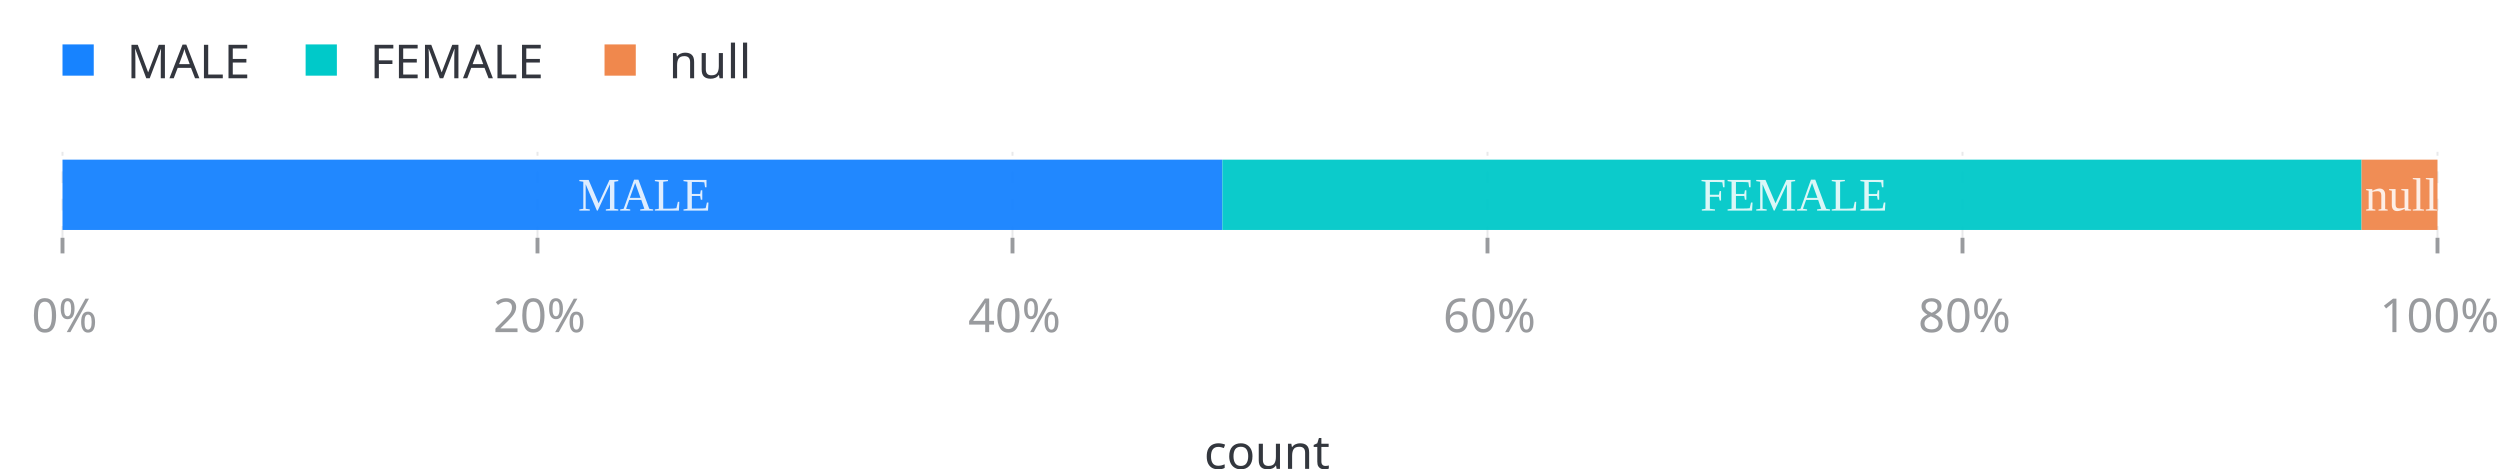
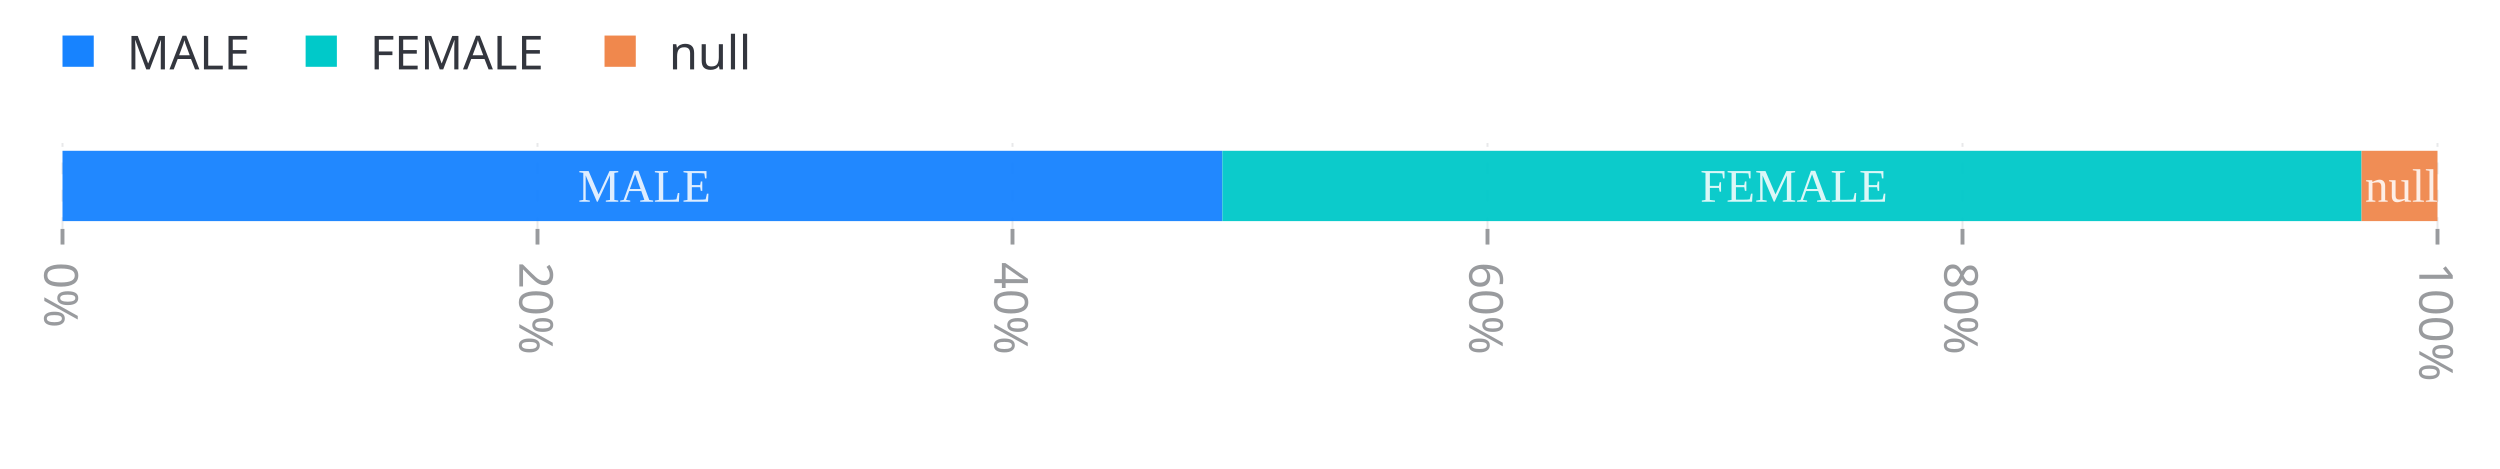
<svg xmlns="http://www.w3.org/2000/svg" width="640" height="120" style="background: transparent;" color-interpolation-filters="sRGB">
  <defs>
-     <clipPath transform="matrix(1,0,0,1,-16,-3.871287)" id="clip-path-59-25">
-       <use href="#g-svg-59" transform="matrix(1,0,0,1,16,3.871287)" />
+     <clipPath transform="matrix(1,0,0,1,-16,-1.602925)" id="clip-path-59-25">
+       <use href="#g-svg-59" transform="matrix(1,0,0,1,16,1.602925)" />
    </clipPath>
  </defs>
  <g id="g-svg-camera" transform="matrix(1,0,0,1,0,0)">
    <g id="g-root" fill="none" transform="matrix(1,0,0,1,0,0)">
      <g id="g-svg-11" fill="none" transform="matrix(1,0,0,1,0,0)" class="view">
        <g transform="matrix(1,0,0,1,0,0)">
          <path id="g-svg-12" fill="rgba(0,0,0,0)" class="area" d="M 0,0 l 640,0 l 0,120 l-640 0 z" width="640" height="120" />
        </g>
        <g transform="matrix(1,0,0,1,16,16)">
          <path id="g-svg-13" fill="rgba(0,0,0,0)" class="area" d="M 0,0 l 608,0 l 0,88 l-608 0 z" width="608" height="88" />
        </g>
-         <g transform="matrix(1,0,0,1,16,38.87129)">
+         <g transform="matrix(1,0,0,1,16,36.60292)">
          <path id="g-svg-14" fill="rgba(0,0,0,0)" class="area" d="M 0,0 l 608,0 l 0,22 l-608 0 z" width="608" height="22" />
        </g>
-         <g transform="matrix(1,0,0,1,16,38.87129)">
+         <g transform="matrix(1,0,0,1,16,36.60292)">
          <path id="g-svg-15" fill="rgba(0,0,0,0)" class="area" d="M 0,0 l 608,0 l 0,22 l-608 0 z" width="608" height="22" />
        </g>
        <g id="g-svg-16" fill="none" transform="matrix(1,0,0,1,0,0)" class="component">
-           <g id="g-svg-18" fill="none" width="608" height="23" transform="matrix(1,0,0,1,16,3.871287)">
+           <g id="g-svg-18" fill="none" width="608" height="23" transform="matrix(1,0,0,1,16,1.602925)">
            <g id="g-svg-19" fill="none" class="legend-category" width="188.4" height="23" transform="matrix(1,0,0,1,0,0)">
              <g id="g-svg-20" fill="none" transform="matrix(1,0,0,1,0,0)" class="legend-title-group">
                <g id="g-svg-21" fill="none" width="188.4" height="23" transform="matrix(1,0,0,1,0,0)" class="legend-title" />
              </g>
              <g id="g-svg-22" fill="none" transform="matrix(1,0,0,1,0,0)" class="legend-items-group">
                <g id="g-svg-23" fill="none" width="188.4" height="23" transform="matrix(1,0,0,1,0,0)" class="legend-items">
                  <g id="g-svg-24" fill="none" transform="matrix(1,0,0,1,0,0)" class="items-navigator">
                    <g id="g-svg-25" fill="none" class="navigator-content-group" transform="matrix(1,0,0,1,0,0)" clip-path="url(#clip-path-59-25)">
                      <g id="g-svg-26" fill="none" class="navigator-play-window" transform="matrix(1,0,0,1,0,0)">
                        <g id="g-svg-52" fill="none" class="items-item-page" transform="matrix(1,0,0,1,0,0)">
                          <g id="g-svg-28" fill="none" transform="matrix(1,0,0,1,0,0)" class="items-item" width="50.24" height="23">
                            <g id="g-svg-34" fill="none" transform="matrix(1,0,0,1,0,0)" class="legend-category-item-background-group">
                              <g transform="matrix(1,0,0,1,0,0)">
                                <path id="g-svg-35" fill="rgba(0,0,0,0)" class="legend-category-item-background" d="M 0,0 l 50.24,0 l 0,23 l-50.24 0 z" width="50.24" height="23" visibility="visible" />
                              </g>
                            </g>
                            <g id="g-svg-29" fill="none" transform="matrix(0.5,0,0,0.5,4,11.5)" class="legend-category-item-marker-group">
                              <g transform="matrix(1,0,0,1,-8,-8)">
                                <path id="g-svg-30" fill="rgba(23,131,255,1)" d="M 0,0 L 16,0 L 16,16 L 0,16 Z" stroke-width="0" class="legend-category-item-marker" visibility="visible" />
                              </g>
                            </g>
                            <g id="g-svg-31" fill="none" transform="matrix(1,0,0,1,16,11.5)" class="legend-category-item-label-group">
                              <g transform="matrix(1,0,0,1,0,0)">
                                <text id="g-svg-32" fill="rgba(29,33,41,1)" dominant-baseline="central" paint-order="stroke" dx="0.5" font-family="sans-serif" font-size="12" font-style="normal" font-variant="normal" font-weight="normal" stroke-width="1" text-anchor="left" class="legend-category-item-label" fill-opacity="0.9" visibility="visible">
                                  MALE
                                </text>
                              </g>
                            </g>
                            <g id="g-svg-33" fill="none" transform="matrix(1,0,0,1,0,0)" class="legend-category-item-value-group" />
                          </g>
                          <g id="g-svg-36" fill="none" transform="matrix(1,0,0,1,62.24,0)" class="items-item" width="64.52" height="23">
                            <g id="g-svg-42" fill="none" transform="matrix(1,0,0,1,0,0)" class="legend-category-item-background-group">
                              <g transform="matrix(1,0,0,1,0,0)">
                                <path id="g-svg-43" fill="rgba(0,0,0,0)" class="legend-category-item-background" d="M 0,0 l 64.52,0 l 0,23 l-64.52 0 z" width="64.52" height="23" visibility="visible" />
                              </g>
                            </g>
                            <g id="g-svg-37" fill="none" transform="matrix(0.5,0,0,0.5,4,11.5)" class="legend-category-item-marker-group">
                              <g transform="matrix(1,0,0,1,-8,-8)">
                                <path id="g-svg-38" fill="rgba(0,201,201,1)" d="M 0,0 L 16,0 L 16,16 L 0,16 Z" stroke-width="0" class="legend-category-item-marker" visibility="visible" />
                              </g>
                            </g>
                            <g id="g-svg-39" fill="none" transform="matrix(1,0,0,1,16,11.5)" class="legend-category-item-label-group">
                              <g transform="matrix(1,0,0,1,0,0)">
                                <text id="g-svg-40" fill="rgba(29,33,41,1)" dominant-baseline="central" paint-order="stroke" dx="0.5" font-family="sans-serif" font-size="12" font-style="normal" font-variant="normal" font-weight="normal" stroke-width="1" text-anchor="left" class="legend-category-item-label" fill-opacity="0.9" visibility="visible">
                                  FEMALE
                                </text>
                              </g>
                            </g>
                            <g id="g-svg-41" fill="none" transform="matrix(1,0,0,1,0,0)" class="legend-category-item-value-group" />
                          </g>
                          <g id="g-svg-44" fill="none" transform="matrix(1,0,0,1,138.76,0)" class="items-item" width="37.64" height="23">
                            <g id="g-svg-50" fill="none" transform="matrix(1,0,0,1,0,0)" class="legend-category-item-background-group">
                              <g transform="matrix(1,0,0,1,0,0)">
                                <path id="g-svg-51" fill="rgba(0,0,0,0)" class="legend-category-item-background" d="M 0,0 l 37.64,0 l 0,23 l-37.64 0 z" width="37.64" height="23" visibility="visible" />
                              </g>
                            </g>
                            <g id="g-svg-45" fill="none" transform="matrix(0.5,0,0,0.5,4,11.5)" class="legend-category-item-marker-group">
                              <g transform="matrix(1,0,0,1,-8,-8)">
                                <path id="g-svg-46" fill="rgba(240,136,77,1)" d="M 0,0 L 16,0 L 16,16 L 0,16 Z" stroke-width="0" class="legend-category-item-marker" visibility="visible" />
                              </g>
                            </g>
                            <g id="g-svg-47" fill="none" transform="matrix(1,0,0,1,16,11.5)" class="legend-category-item-label-group">
                              <g transform="matrix(1,0,0,1,0,0)">
                                <text id="g-svg-48" fill="rgba(29,33,41,1)" dominant-baseline="central" paint-order="stroke" dx="0.5" font-family="sans-serif" font-size="12" font-style="normal" font-variant="normal" font-weight="normal" stroke-width="1" text-anchor="left" class="legend-category-item-label" fill-opacity="0.9" visibility="visible">
                                  null
                                </text>
                              </g>
                            </g>
                            <g id="g-svg-49" fill="none" transform="matrix(1,0,0,1,0,0)" class="legend-category-item-value-group" />
                          </g>
                        </g>
                      </g>
                    </g>
                    <g id="g-svg-27" fill="none" transform="matrix(1,0,0,1,0,0)" class="navigator-controller" />
                    <g transform="matrix(1,0,0,1,0,0)">
                      <path id="g-svg-59" fill="none" d="M 0,0 l 176.4,0 l 0,23 l-176.4 0 z" class="navigator-clip-path" width="176.4" height="23" />
                    </g>
                  </g>
                </g>
              </g>
            </g>
          </g>
        </g>
        <g id="g-svg-17" fill="none" transform="matrix(1,0,0,1,0,0)" class="component">
          <g id="g-svg-60" fill="none" class="axis" transform="matrix(1,0,0,1,0,0)">
            <g id="g-svg-61" fill="none" transform="matrix(1,0,0,1,0,0)" class="axis-grid-group">
              <g id="g-svg-62" fill="none" transform="matrix(1,0,0,1,0,0)" class="axis-grid">
                <g id="g-svg-63" fill="none" transform="matrix(1,0,0,1,0,0)" class="grid-line-group">
-                   <g transform="matrix(1,0,0,1,16,38.87129)">
+                   <g transform="matrix(1,0,0,1,16,36.60292)">
                    <path id="g-svg-65" fill="none" class="grid-line" stroke="rgba(29,33,41,1)" stroke-width="0.5" stroke-dasharray="3,4" d="M 0,22 L 0,0" stroke-opacity="0.1" />
                  </g>
-                   <g transform="matrix(1,0,0,1,137.6,38.87129)">
+                   <g transform="matrix(1,0,0,1,137.6,36.60292)">
                    <path id="g-svg-66" fill="none" class="grid-line" stroke="rgba(29,33,41,1)" stroke-width="0.5" stroke-dasharray="3,4" d="M 0,22 L 0,0" stroke-opacity="0.1" />
                  </g>
-                   <g transform="matrix(1,0,0,1,259.2,38.87129)">
+                   <g transform="matrix(1,0,0,1,259.2,36.60292)">
                    <path id="g-svg-67" fill="none" class="grid-line" stroke="rgba(29,33,41,1)" stroke-width="0.5" stroke-dasharray="3,4" d="M 0,22 L 0,0" stroke-opacity="0.1" />
                  </g>
-                   <g transform="matrix(1,0,0,1,380.8,38.87129)">
+                   <g transform="matrix(1,0,0,1,380.8,36.60292)">
                    <path id="g-svg-68" fill="none" class="grid-line" stroke="rgba(29,33,41,1)" stroke-width="0.5" stroke-dasharray="3,4" d="M 0,22 L 0,0" stroke-opacity="0.1" />
                  </g>
-                   <g transform="matrix(1,0,0,1,502.4,38.87129)">
+                   <g transform="matrix(1,0,0,1,502.4,36.60292)">
                    <path id="g-svg-69" fill="none" class="grid-line" stroke="rgba(29,33,41,1)" stroke-width="0.5" stroke-dasharray="3,4" d="M 0,22 L 0,0" stroke-opacity="0.1" />
                  </g>
-                   <g transform="matrix(1,0,0,1,624,38.87129)">
+                   <g transform="matrix(1,0,0,1,624,36.60292)">
                    <path id="g-svg-70" fill="none" class="grid-line" stroke="rgba(29,33,41,1)" stroke-width="0.5" stroke-dasharray="3,4" d="M 0,22 L 0,0" stroke-opacity="0.1" />
                  </g>
                </g>
                <g id="g-svg-64" fill="none" transform="matrix(1,0,0,1,0,0)" class="grid-region-group" />
              </g>
            </g>
            <g id="g-svg-71" fill="none" transform="matrix(1,0,0,1,0,0)" class="axis-main-group">
              <g id="g-svg-72" fill="none" transform="matrix(1,0,0,1,0,0)" class="axis-line-group">
-                 <g transform="matrix(1,0,0,1,16,60.87129)">
+                 <g transform="matrix(1,0,0,1,16,58.60292)">
                  <line id="g-svg-73" fill="none" x1="0" y1="0" x2="608" y2="0" class="axis-line axis-line" stroke-width="0.5" stroke="rgba(29,33,41,1)" stroke-opacity="0.45" opacity="0" />
                </g>
              </g>
              <g id="g-svg-74" fill="none" transform="matrix(1,0,0,1,0,0)" class="axis-tick-group">
-                 <g id="g-svg-75" fill="none" transform="matrix(1,0,0,1,16,60.87129)" class="axis-tick">
+                 <g id="g-svg-75" fill="none" transform="matrix(1,0,0,1,16,58.60292)" class="axis-tick">
                  <g transform="matrix(1,0,0,1,0,0)">
                    <line id="g-svg-81" fill="none" x1="0" y1="0" x2="0" y2="4" class="axis-tick-item" stroke-width="1" stroke="rgba(29,33,41,1)" opacity="0.45" />
                  </g>
                </g>
-                 <g id="g-svg-76" fill="none" transform="matrix(1,0,0,1,137.6,60.87129)" class="axis-tick">
+                 <g id="g-svg-76" fill="none" transform="matrix(1,0,0,1,137.6,58.60292)" class="axis-tick">
                  <g transform="matrix(1,0,0,1,0,0)">
                    <line id="g-svg-82" fill="none" x1="0" y1="0" x2="0" y2="4" class="axis-tick-item" stroke-width="1" stroke="rgba(29,33,41,1)" opacity="0.45" />
                  </g>
                </g>
-                 <g id="g-svg-77" fill="none" transform="matrix(1,0,0,1,259.2,60.87129)" class="axis-tick">
+                 <g id="g-svg-77" fill="none" transform="matrix(1,0,0,1,259.2,58.60292)" class="axis-tick">
                  <g transform="matrix(1,0,0,1,0,0)">
                    <line id="g-svg-83" fill="none" x1="0" y1="0" x2="0" y2="4" class="axis-tick-item" stroke-width="1" stroke="rgba(29,33,41,1)" opacity="0.45" />
                  </g>
                </g>
-                 <g id="g-svg-78" fill="none" transform="matrix(1,0,0,1,380.8,60.87129)" class="axis-tick">
+                 <g id="g-svg-78" fill="none" transform="matrix(1,0,0,1,380.8,58.60292)" class="axis-tick">
                  <g transform="matrix(1,0,0,1,0,0)">
                    <line id="g-svg-84" fill="none" x1="0" y1="0" x2="0" y2="4" class="axis-tick-item" stroke-width="1" stroke="rgba(29,33,41,1)" opacity="0.45" />
                  </g>
                </g>
-                 <g id="g-svg-79" fill="none" transform="matrix(1,0,0,1,502.4,60.87129)" class="axis-tick">
+                 <g id="g-svg-79" fill="none" transform="matrix(1,0,0,1,502.4,58.60292)" class="axis-tick">
                  <g transform="matrix(1,0,0,1,0,0)">
                    <line id="g-svg-85" fill="none" x1="0" y1="0" x2="0" y2="4" class="axis-tick-item" stroke-width="1" stroke="rgba(29,33,41,1)" opacity="0.45" />
                  </g>
                </g>
-                 <g id="g-svg-80" fill="none" transform="matrix(1,0,0,1,624,60.87129)" class="axis-tick">
+                 <g id="g-svg-80" fill="none" transform="matrix(1,0,0,1,624,58.60292)" class="axis-tick">
                  <g transform="matrix(1,0,0,1,0,0)">
                    <line id="g-svg-86" fill="none" x1="0" y1="0" x2="0" y2="4" class="axis-tick-item" stroke-width="1" stroke="rgba(29,33,41,1)" opacity="0.45" />
                  </g>
                </g>
              </g>
              <g id="g-svg-87" fill="none" transform="matrix(1,0,0,1,0,0)" class="axis-label-group">
-                 <g id="g-svg-88" fill="none" transform="matrix(1,0,0,1,16,68.87128)" class="axis-label">
-                   <g transform="matrix(1,0,0,1,0,0)">
-                     <text id="g-svg-94" fill="rgba(29,33,41,1)" dominant-baseline="central" paint-order="stroke" dx="0.5" font-family="sans-serif" font-size="12" font-style="normal" font-variant="normal" font-weight="normal" stroke-width="1" text-anchor="middle" class="axis-label-item" dy="11.5px" opacity="0.45" visibility="visible">
+                 <g id="g-svg-88" fill="none" transform="matrix(0,1,-1,0,16,66.60293)" class="axis-label">
+                   <g transform="matrix(1,0,0,1,0,0)">
+                     <text id="g-svg-94" fill="rgba(29,33,41,1)" dominant-baseline="central" paint-order="stroke" dx="0.5" font-family="sans-serif" font-size="12" font-style="normal" font-variant="normal" font-weight="normal" stroke-width="1" text-anchor="left" class="axis-label-item" opacity="0.45" visibility="visible">
                      0%
                    </text>
                  </g>
                </g>
-                 <g id="g-svg-89" fill="none" transform="matrix(1,0,0,1,137.6,68.87128)" class="axis-label">
-                   <g transform="matrix(1,0,0,1,0,0)">
-                     <text id="g-svg-95" fill="rgba(29,33,41,1)" dominant-baseline="central" paint-order="stroke" dx="0.5" font-family="sans-serif" font-size="12" font-style="normal" font-variant="normal" font-weight="normal" stroke-width="1" text-anchor="middle" class="axis-label-item" dy="11.5px" opacity="0.45" visibility="visible">
+                 <g id="g-svg-89" fill="none" transform="matrix(0,1,-1,0,137.6,66.60293)" class="axis-label">
+                   <g transform="matrix(1,0,0,1,0,0)">
+                     <text id="g-svg-95" fill="rgba(29,33,41,1)" dominant-baseline="central" paint-order="stroke" dx="0.5" font-family="sans-serif" font-size="12" font-style="normal" font-variant="normal" font-weight="normal" stroke-width="1" text-anchor="left" class="axis-label-item" opacity="0.45" visibility="visible">
                      20%
                    </text>
                  </g>
                </g>
-                 <g id="g-svg-90" fill="none" transform="matrix(1,0,0,1,259.2,68.87128)" class="axis-label">
-                   <g transform="matrix(1,0,0,1,0,0)">
-                     <text id="g-svg-96" fill="rgba(29,33,41,1)" dominant-baseline="central" paint-order="stroke" dx="0.5" font-family="sans-serif" font-size="12" font-style="normal" font-variant="normal" font-weight="normal" stroke-width="1" text-anchor="middle" class="axis-label-item" dy="11.5px" opacity="0.45" visibility="visible">
+                 <g id="g-svg-90" fill="none" transform="matrix(0,1,-1,0,259.2,66.60293)" class="axis-label">
+                   <g transform="matrix(1,0,0,1,0,0)">
+                     <text id="g-svg-96" fill="rgba(29,33,41,1)" dominant-baseline="central" paint-order="stroke" dx="0.5" font-family="sans-serif" font-size="12" font-style="normal" font-variant="normal" font-weight="normal" stroke-width="1" text-anchor="left" class="axis-label-item" opacity="0.45" visibility="visible">
                      40%
                    </text>
                  </g>
                </g>
-                 <g id="g-svg-91" fill="none" transform="matrix(1,0,0,1,380.8,68.87128)" class="axis-label">
-                   <g transform="matrix(1,0,0,1,0,0)">
-                     <text id="g-svg-97" fill="rgba(29,33,41,1)" dominant-baseline="central" paint-order="stroke" dx="0.5" font-family="sans-serif" font-size="12" font-style="normal" font-variant="normal" font-weight="normal" stroke-width="1" text-anchor="middle" class="axis-label-item" dy="11.5px" opacity="0.45" visibility="visible">
+                 <g id="g-svg-91" fill="none" transform="matrix(0,1,-1,0,380.8,66.60293)" class="axis-label">
+                   <g transform="matrix(1,0,0,1,0,0)">
+                     <text id="g-svg-97" fill="rgba(29,33,41,1)" dominant-baseline="central" paint-order="stroke" dx="0.5" font-family="sans-serif" font-size="12" font-style="normal" font-variant="normal" font-weight="normal" stroke-width="1" text-anchor="left" class="axis-label-item" opacity="0.45" visibility="visible">
                      60%
                    </text>
                  </g>
                </g>
-                 <g id="g-svg-92" fill="none" transform="matrix(1,0,0,1,502.4,68.87128)" class="axis-label">
-                   <g transform="matrix(1,0,0,1,0,0)">
-                     <text id="g-svg-98" fill="rgba(29,33,41,1)" dominant-baseline="central" paint-order="stroke" dx="0.5" font-family="sans-serif" font-size="12" font-style="normal" font-variant="normal" font-weight="normal" stroke-width="1" text-anchor="middle" class="axis-label-item" dy="11.5px" opacity="0.45" visibility="visible">
+                 <g id="g-svg-92" fill="none" transform="matrix(0,1,-1,0,502.4,66.60293)" class="axis-label">
+                   <g transform="matrix(1,0,0,1,0,0)">
+                     <text id="g-svg-98" fill="rgba(29,33,41,1)" dominant-baseline="central" paint-order="stroke" dx="0.5" font-family="sans-serif" font-size="12" font-style="normal" font-variant="normal" font-weight="normal" stroke-width="1" text-anchor="left" class="axis-label-item" opacity="0.45" visibility="visible">
                      80%
                    </text>
                  </g>
                </g>
-                 <g id="g-svg-93" fill="none" transform="matrix(1,0,0,1,624,68.87128)" class="axis-label">
-                   <g transform="matrix(1,0,0,1,0,0)">
-                     <text id="g-svg-99" fill="rgba(29,33,41,1)" dominant-baseline="central" paint-order="stroke" dx="0.5" font-family="sans-serif" font-size="12" font-style="normal" font-variant="normal" font-weight="normal" stroke-width="1" text-anchor="middle" class="axis-label-item" dy="11.5px" opacity="0.45" visibility="visible">
+                 <g id="g-svg-93" fill="none" transform="matrix(0,1,-1,0,624,66.60293)" class="axis-label">
+                   <g transform="matrix(1,0,0,1,0,0)">
+                     <text id="g-svg-99" fill="rgba(29,33,41,1)" dominant-baseline="central" paint-order="stroke" dx="0.5" font-family="sans-serif" font-size="12" font-style="normal" font-variant="normal" font-weight="normal" stroke-width="1" text-anchor="left" class="axis-label-item" opacity="0.45" visibility="visible">
                      100%
                    </text>
                  </g>
                </g>
              </g>
            </g>
-             <g id="g-svg-100" fill="none" transform="matrix(1,0,0,1,323.86,126.8713)" class="axis-title-group">
+             <g id="g-svg-100" fill="none" transform="matrix(1,0,0,1,320,135.7229)" class="axis-title-group">
              <g transform="matrix(1,0,0,1,0,0)">
                <text id="g-svg-101" fill="rgba(29,33,41,1)" dominant-baseline="central" paint-order="stroke" dx="0.5" font-family="sans-serif" font-size="12" font-style="normal" font-variant="normal" font-weight="normal" stroke-width="1" text-anchor="middle" class="axis-title" dy="-11.5px" opacity="0.9">
                  count
                </text>
              </g>
            </g>
          </g>
        </g>
-         <g transform="matrix(1,0,0,1,16,38.87129)">
+         <g transform="matrix(1,0,0,1,16,36.60292)">
          <path id="g-svg-103" fill="rgba(0,0,0,0)" class="plot" d="M 0,0 l 608,0 l 0,22 l-608 0 z" width="608" height="22" />
          <g id="g-svg-104" fill="none" transform="matrix(1,0,0,1,0,0)" class="main-layer">
            <g transform="matrix(1,0,0,1,0,2)">
              <path id="g-svg-106" fill="rgba(23,131,255,1)" d="M 0,0 l 296.93,0 l 0,18 l-296.93 0 z" width="296.93" height="18" fill-opacity="0.95" stroke-width="0" stroke="rgba(23,131,255,1)" class="element" />
            </g>
            <g transform="matrix(1,0,0,1,296.9302,2)">
              <path id="g-svg-107" fill="rgba(0,201,201,1)" d="M 0,0 l 291.628,0 l 0,18 l-291.628 0 z" width="291.628" height="18" fill-opacity="0.95" stroke-width="0" stroke="rgba(0,201,201,1)" class="element" />
            </g>
            <g transform="matrix(1,0,0,1,588.5582,2)">
              <path id="g-svg-108" fill="rgba(240,136,77,1)" d="M 0,0 l 19.442,0 l 0,18 l-19.442 0 z" width="19.442" height="18" fill-opacity="0.95" stroke-width="0" stroke="rgba(240,136,77,1)" class="element" />
            </g>
          </g>
          <g id="g-svg-105" fill="none" transform="matrix(1,0,0,1,0,0)" class="label-layer">
            <g id="g-svg-112" fill="none" transform="matrix(1,0,0,1,148.4651,11)" class="label">
              <g transform="matrix(1,0,0,1,-16.62,-11.5)">
                <path id="background" fill="none" d="M 0,0 l 34.24,0 l 0,23 l-34.24 0 z" width="34.24" height="23" />
              </g>
              <g transform="matrix(1,0,0,1,0,0)">
                <text id="text" fill="rgba(255,255,255,1)" dominant-baseline="central" paint-order="stroke" dx="0.5" font-size="12" fill-opacity="0.85" font-weight="normal" text-anchor="middle">
                  MALE
                </text>
              </g>
              <g transform="matrix(1,0,0,1,0,0)">
                <path id="connector" fill="none" d="M 0,0 L 0,0" />
              </g>
            </g>
            <g id="g-svg-116" fill="none" transform="matrix(1,0,0,1,442.7442,11)" class="label">
              <g transform="matrix(1,0,0,1,-23.76,-11.5)">
                <path id="background" fill="none" d="M 0,0 l 48.52,0 l 0,23 l-48.52 0 z" width="48.52" height="23" />
              </g>
              <g transform="matrix(1,0,0,1,0,0)">
                <text id="text" fill="rgba(255,255,255,1)" dominant-baseline="central" paint-order="stroke" dx="0.5" font-size="12" fill-opacity="0.85" font-weight="normal" text-anchor="middle">
                  FEMALE
                </text>
              </g>
              <g transform="matrix(1,0,0,1,0,0)">
                <path id="connector" fill="none" d="M 0,0 L 0,0" />
              </g>
            </g>
            <g id="g-svg-120" fill="none" transform="matrix(1,0,0,1,598.2791,11)" class="label">
              <g transform="matrix(1,0,0,1,-10.32,-11.5)">
                <path id="background" fill="none" d="M 0,0 l 21.64,0 l 0,23 l-21.64 0 z" width="21.64" height="23" />
              </g>
              <g transform="matrix(1,0,0,1,0,0)">
                <text id="text" fill="rgba(255,255,255,1)" dominant-baseline="central" paint-order="stroke" dx="0.5" font-size="12" fill-opacity="0.85" font-weight="normal" text-anchor="middle">
                  null
                </text>
              </g>
              <g transform="matrix(1,0,0,1,0,0)">
                <path id="connector" fill="none" d="M 0,0 L 0,0" />
              </g>
            </g>
          </g>
        </g>
      </g>
    </g>
  </g>
</svg>
